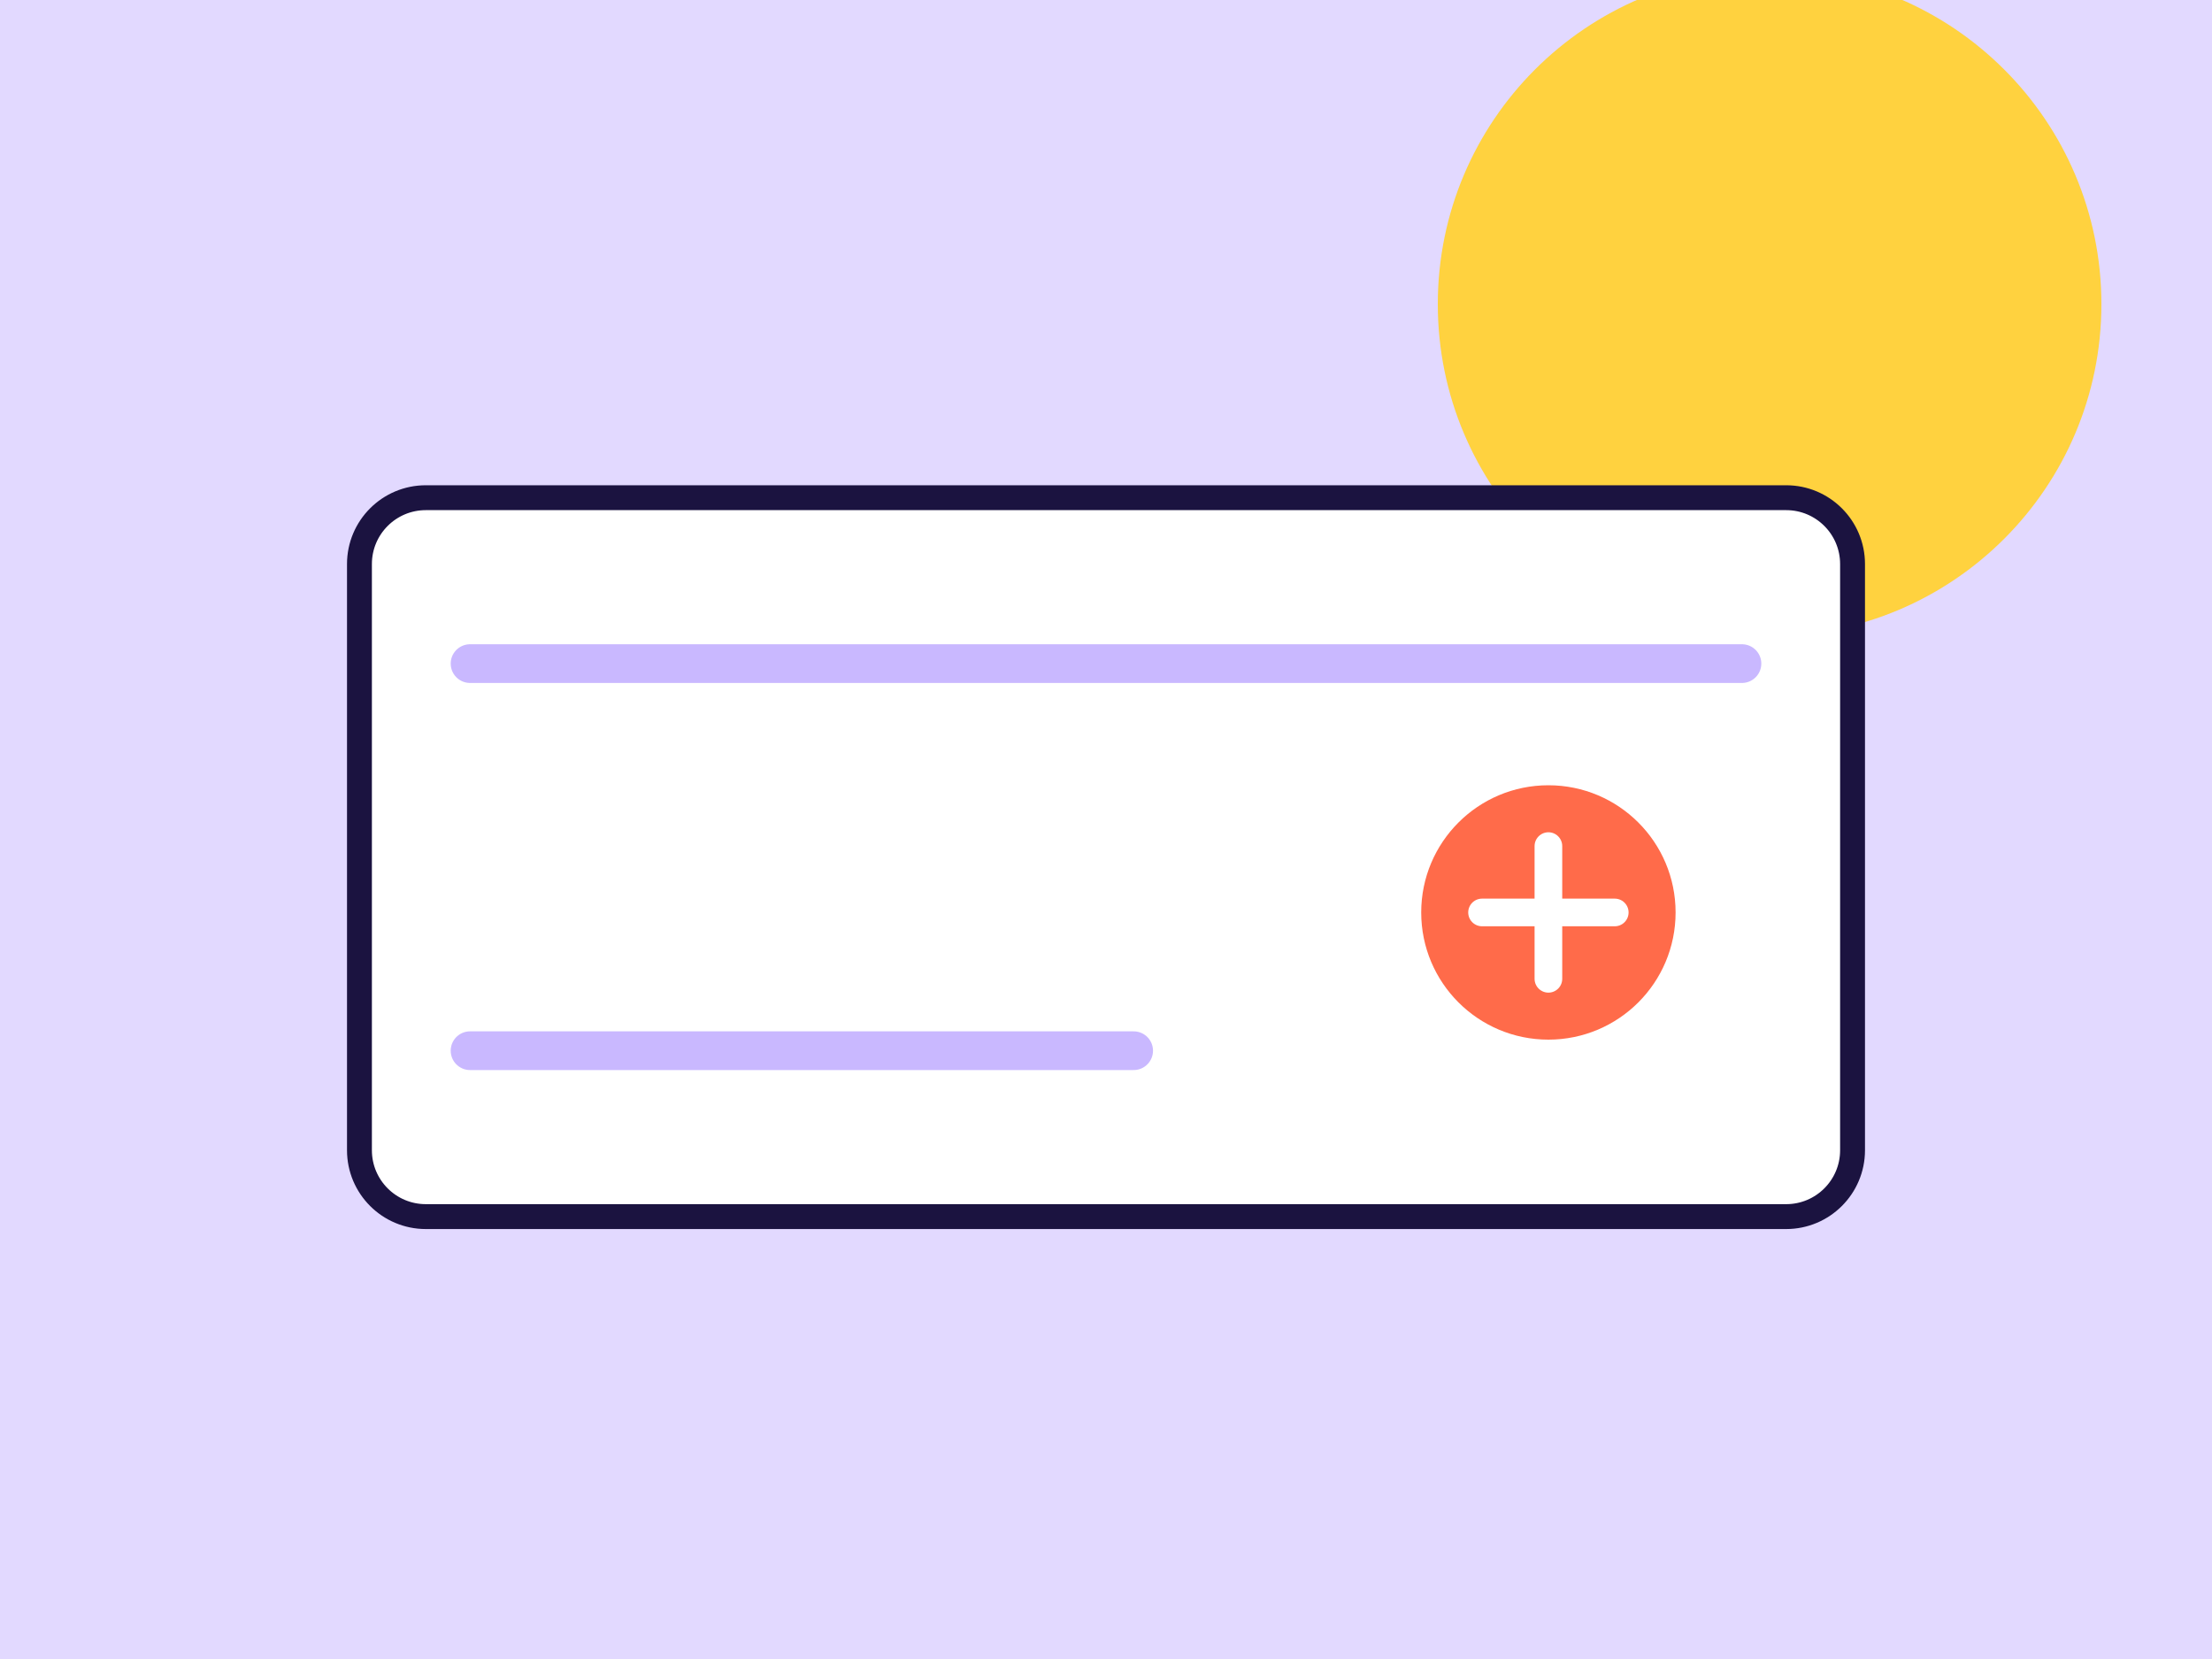
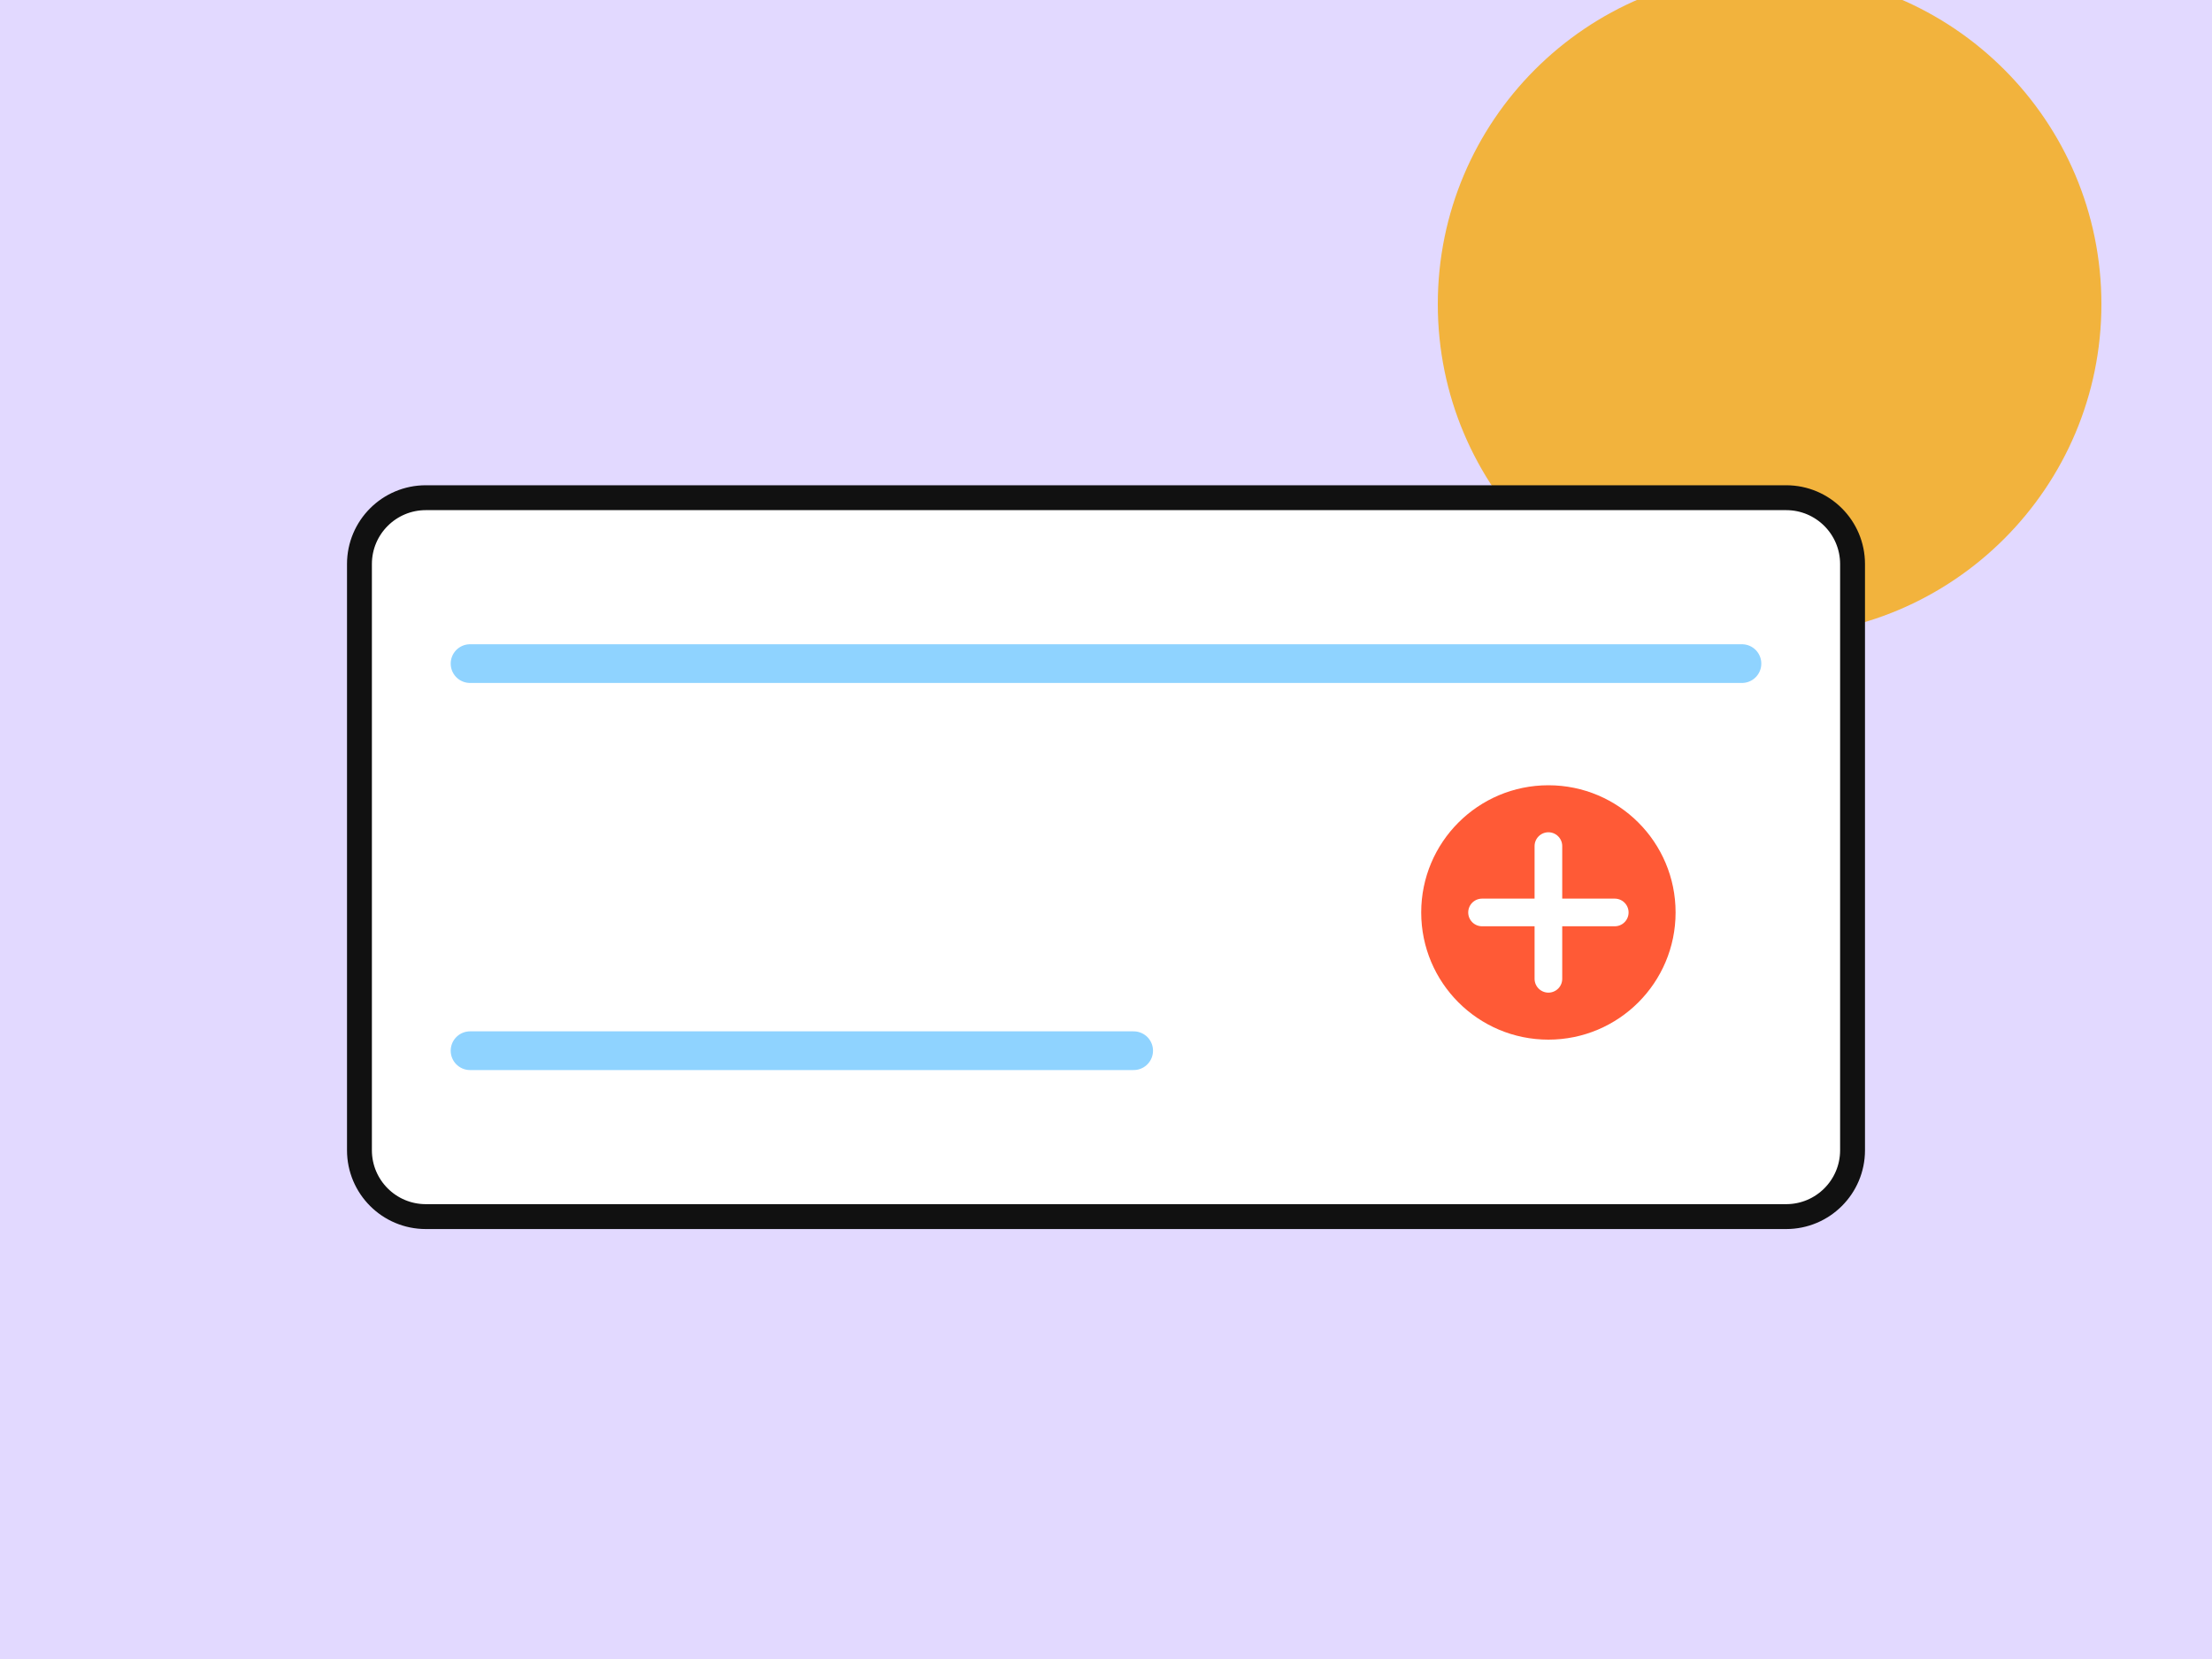
<svg xmlns="http://www.w3.org/2000/svg" viewBox="0 0 800 600" role="img" aria-label="Reward voucher illustration">
  <rect width="800" height="600" fill="#E2D9FF" />
-   <circle cx="640" cy="110" r="120" fill="#FFD23F" />
-   <rect x="130" y="180" width="540" height="260" rx="24" fill="#FFFFFF" stroke="#1B1340" stroke-width="9" />
-   <path d="M170 240h460M170 380h240" stroke="#C9B8FF" stroke-width="14" stroke-linecap="round" />
-   <circle cx="560" cy="330" r="46" fill="#FF6B4A" />
+   <circle cx="640" cy="110" r="120" fill="#F2B33D" />
+   <rect x="130" y="180" width="540" height="260" rx="24" fill="#FFFFFF" stroke="#111111" stroke-width="9" />
+   <path d="M170 240h460M170 380h240" stroke="#8FD3FF" stroke-width="14" stroke-linecap="round" />
+   <circle cx="560" cy="330" r="46" fill="#FF5A36" />
  <path d="M536 330h48M560 306v48" stroke="#FFFFFF" stroke-width="10" stroke-linecap="round" />
</svg>
